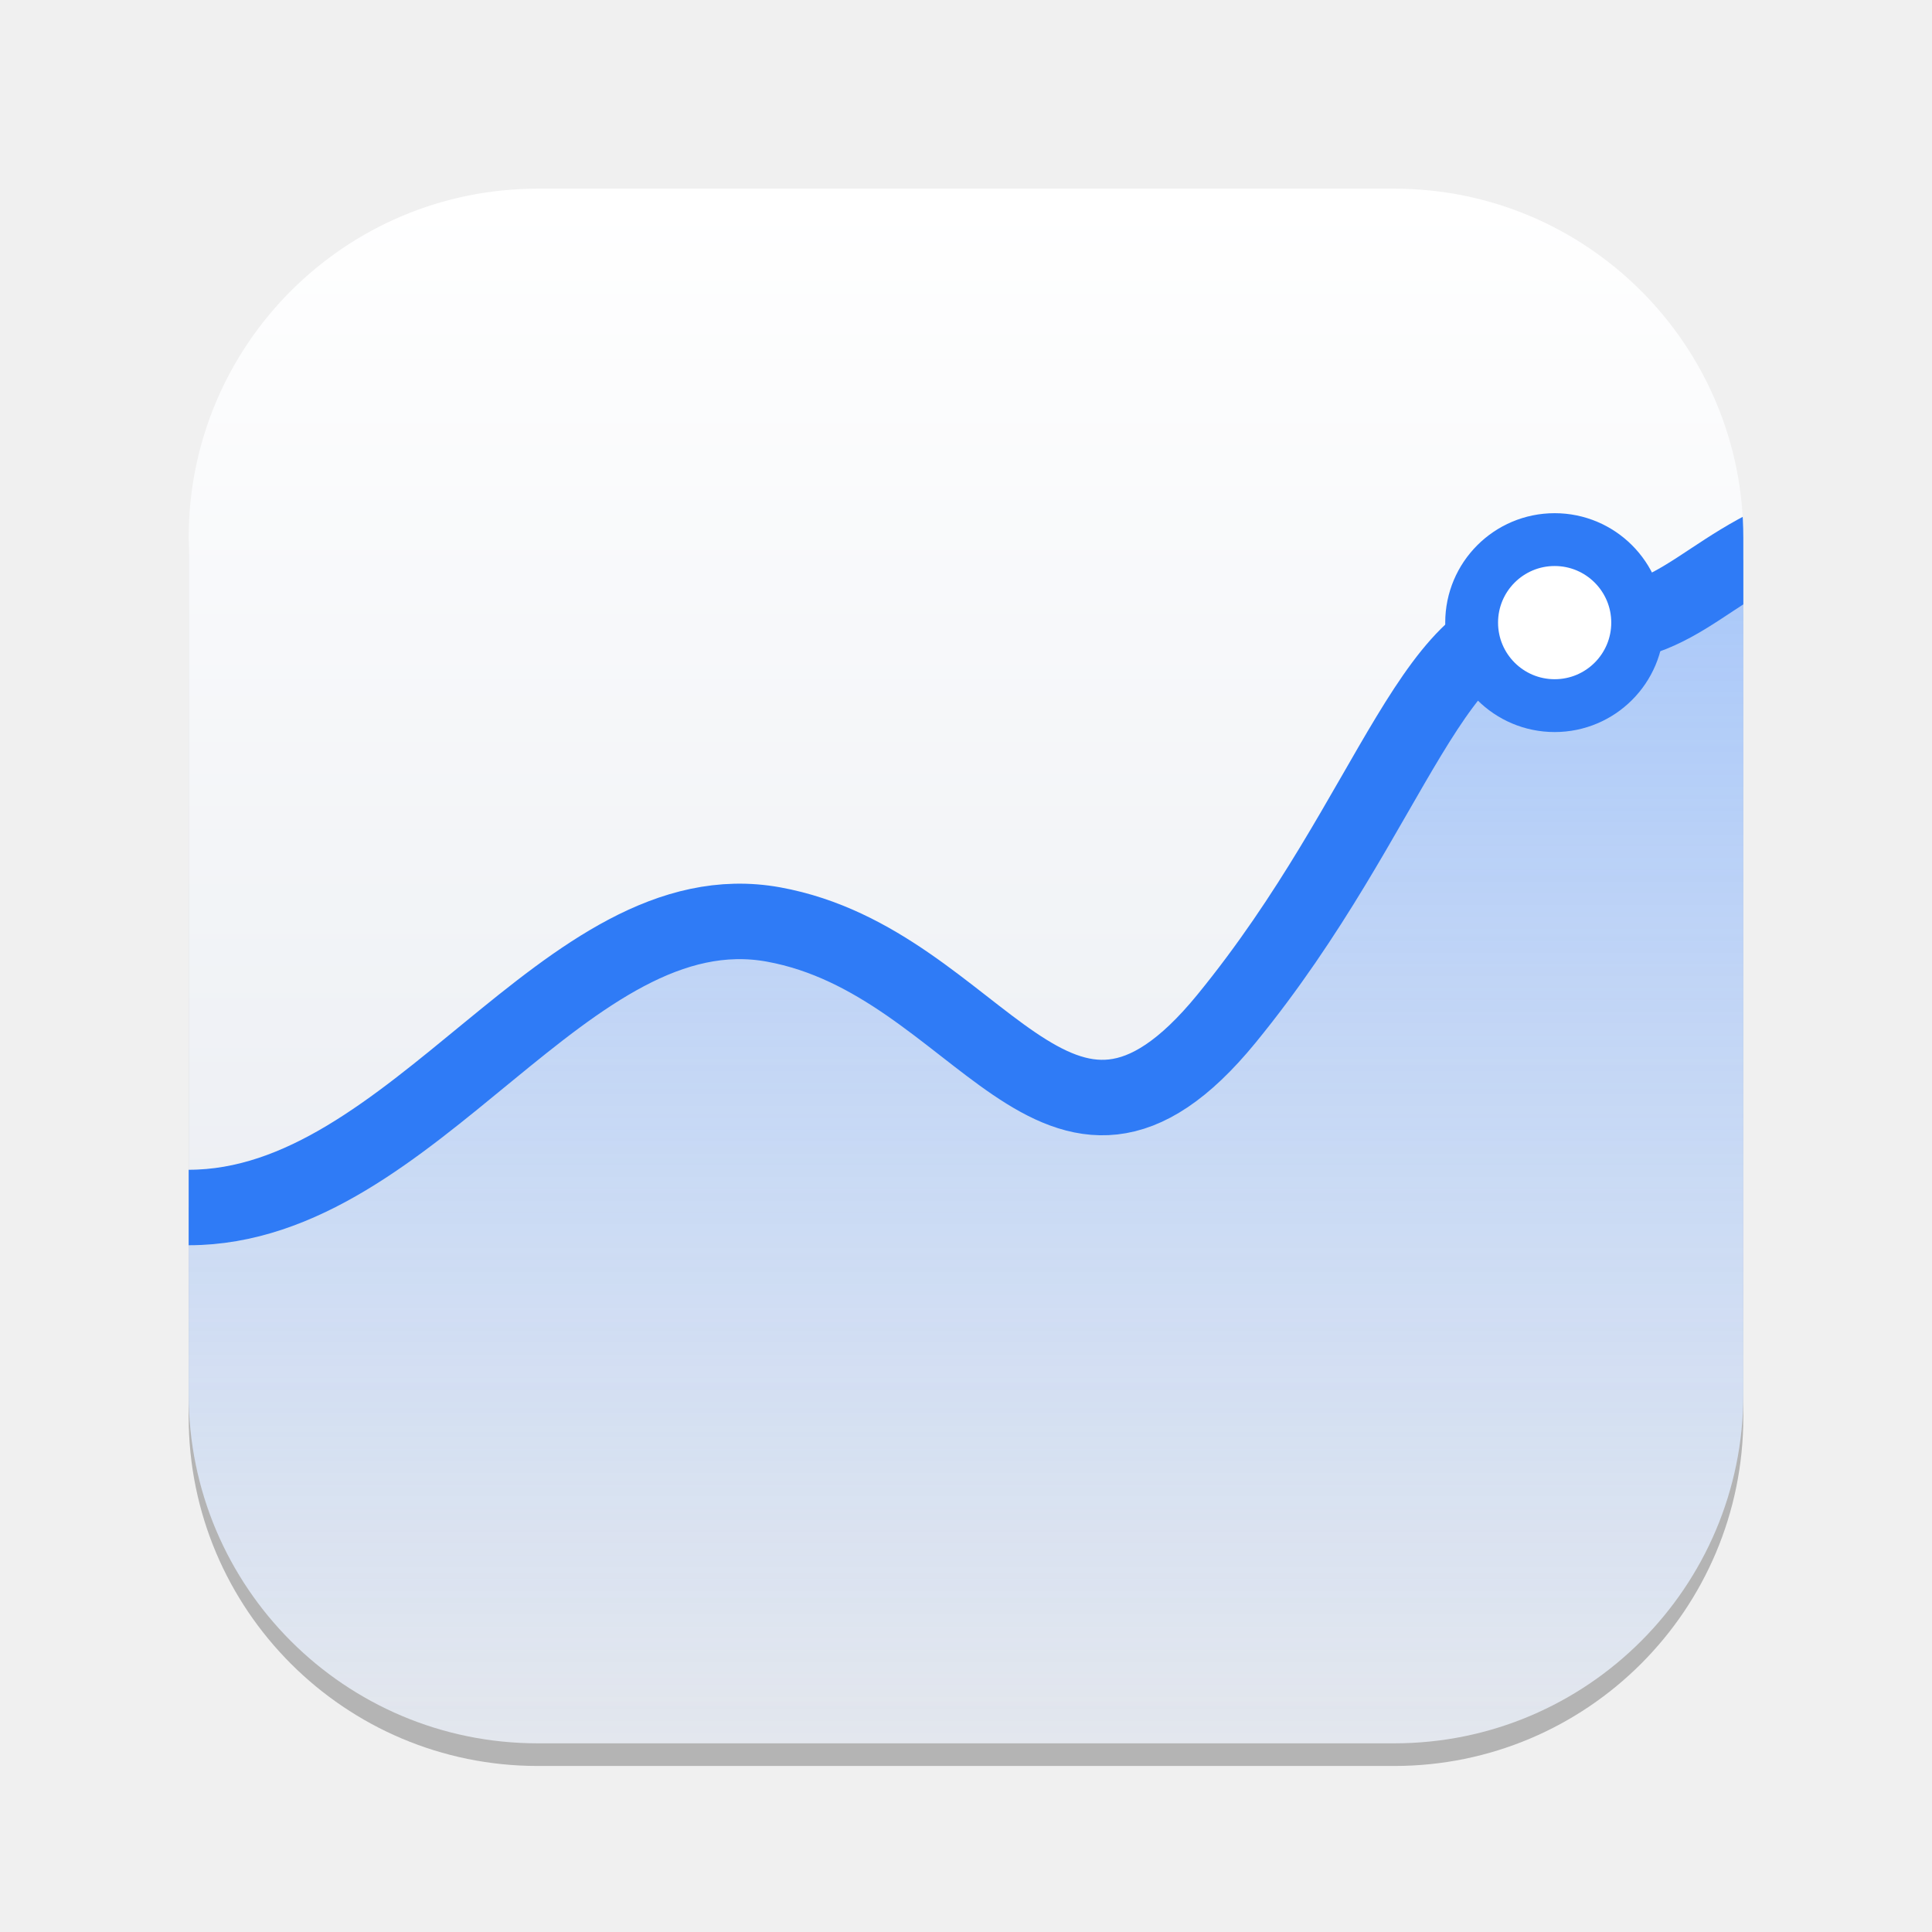
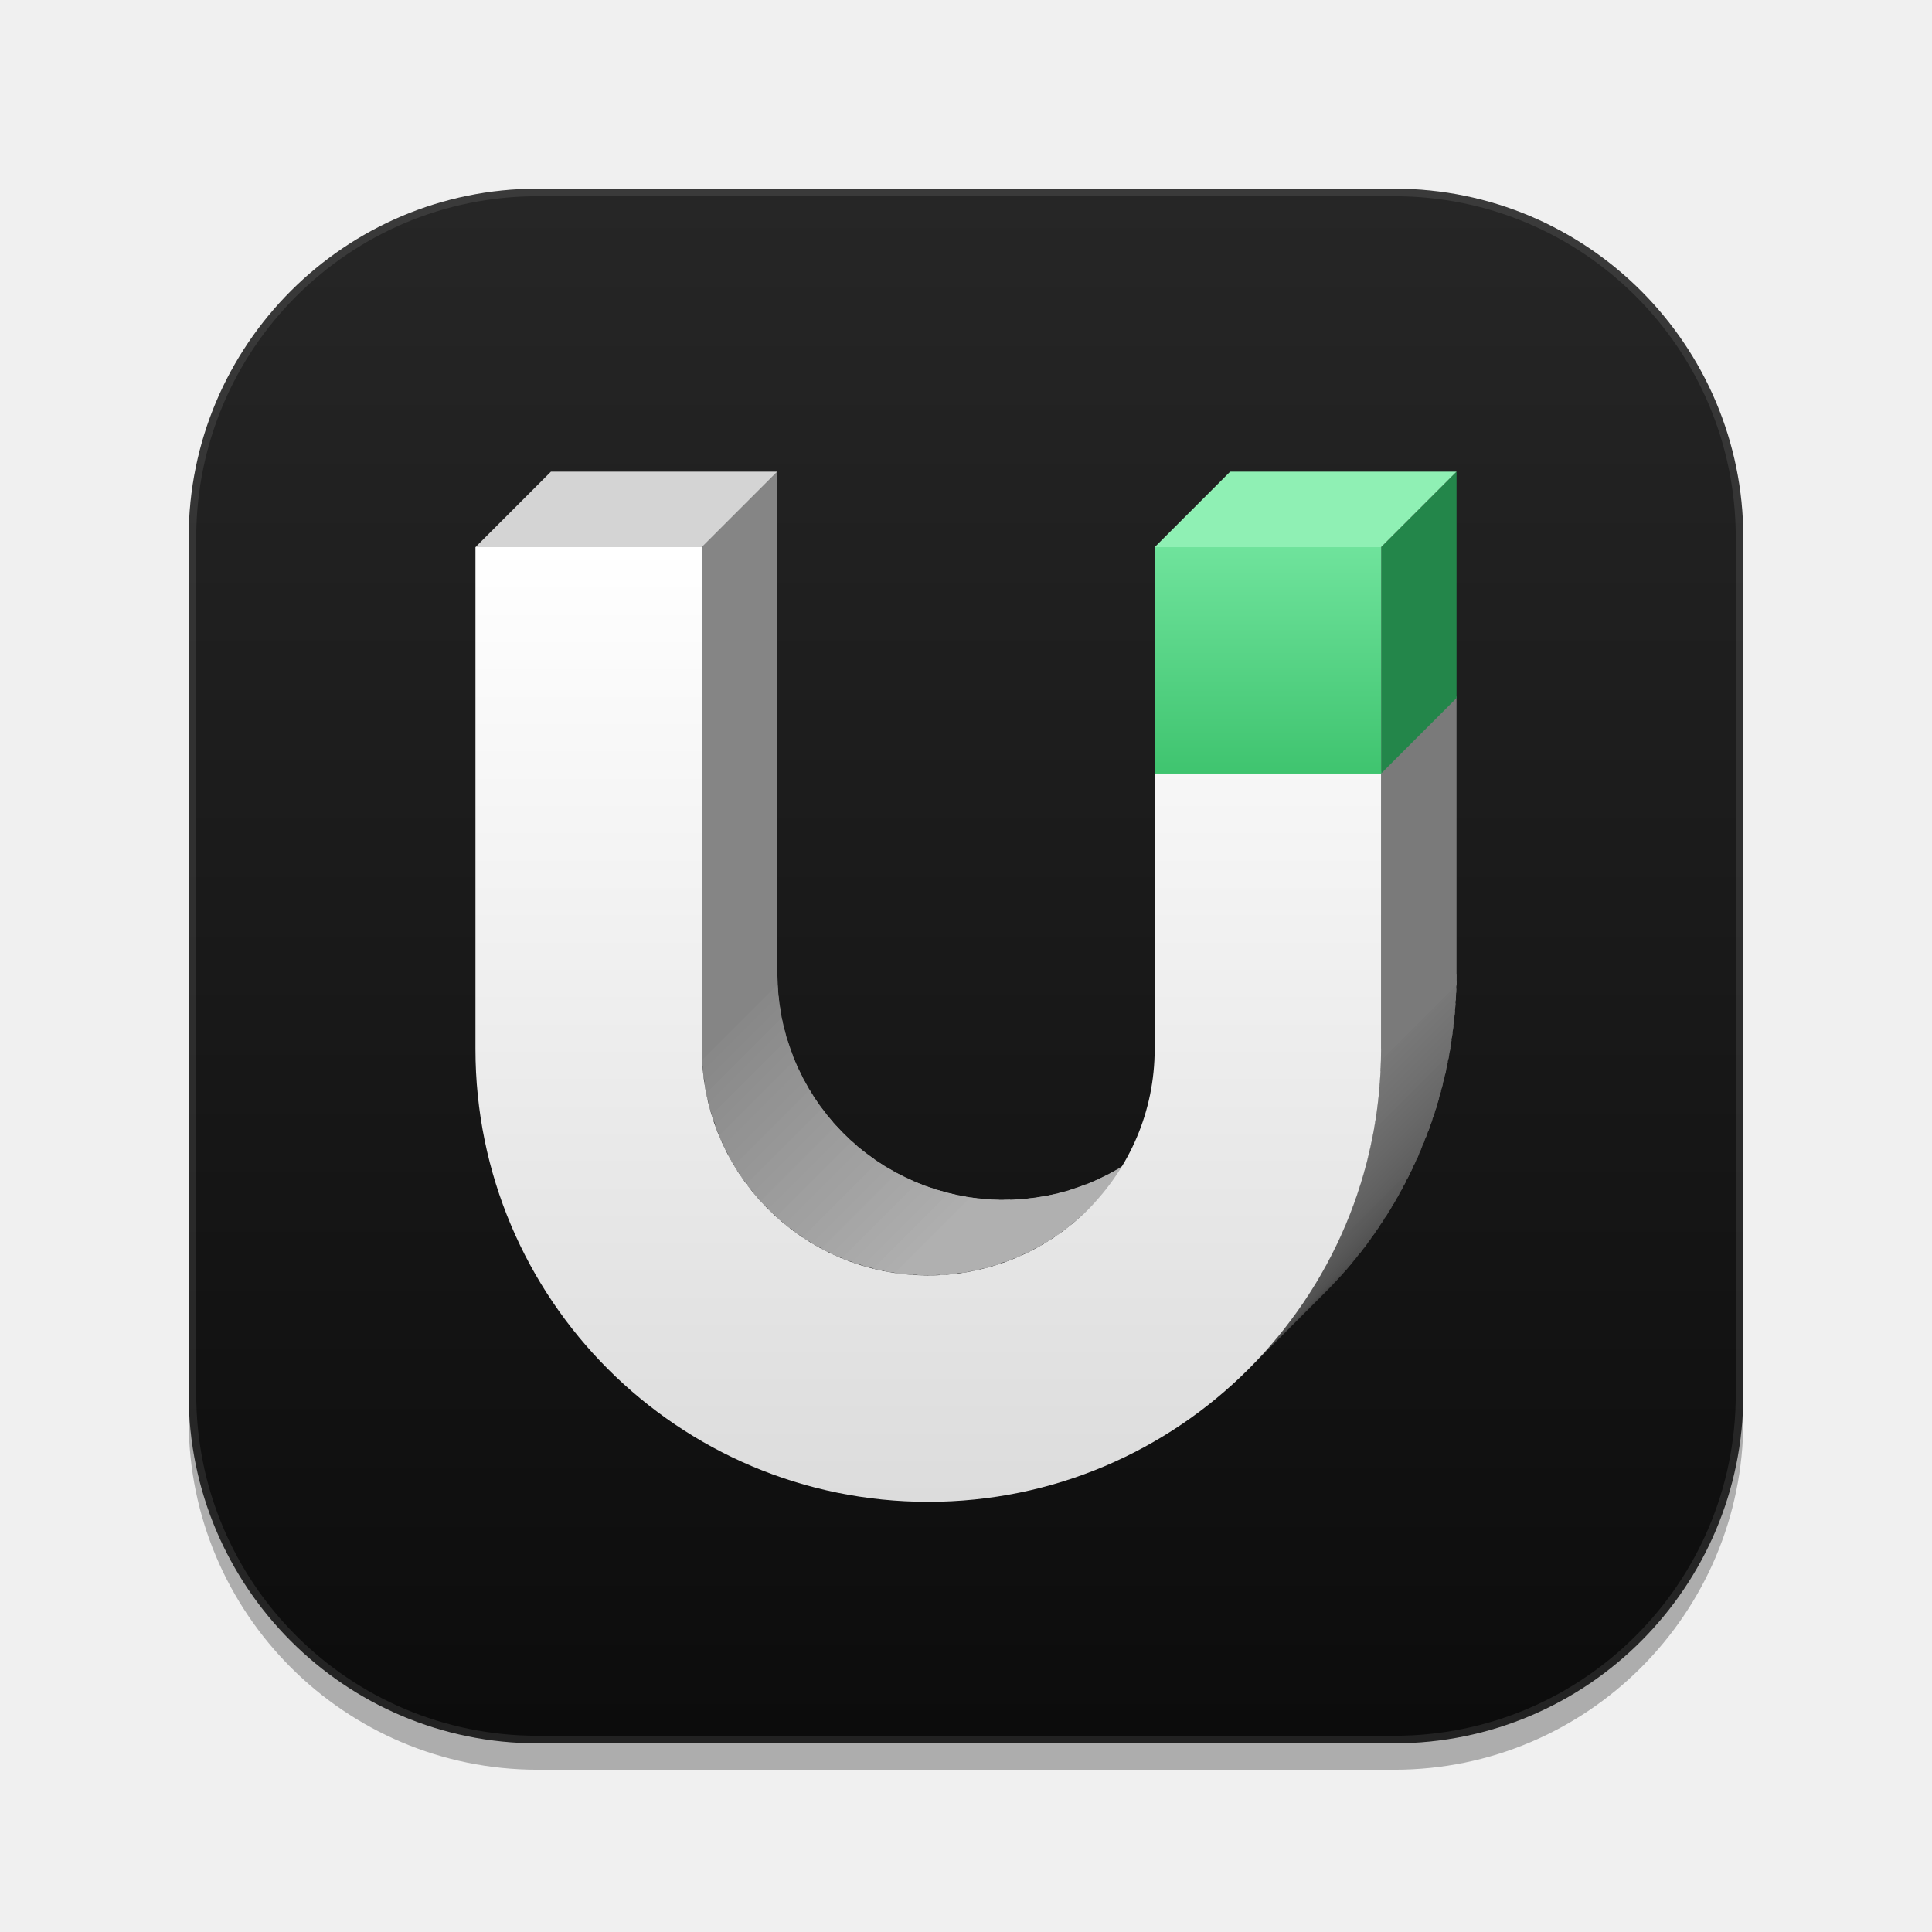
<svg xmlns="http://www.w3.org/2000/svg" width="1024" height="1024" viewBox="0 0 1024 1024">
  <defs>
-     <clipPath id="body">
-       <rect x="100" y="100" width="824" height="824" rx="185" />
-     </clipPath>
+     <linearGradient id="face" x1="0" y1="0" x2="0" y2="1">
+       <stop offset="0" stop-color="#ffffff" />
+       <stop offset="1" stop-color="#dcdcdc" />
+     </linearGradient>
+     <linearGradient id="g" x1="0" y1="0" x2="0" y2="1">
+       <stop offset="0" stop-color="#6fe39c" />
+       <stop offset="1" stop-color="#3fc46f" />
+     </linearGradient>
    <linearGradient id="bg" x1="0" y1="0" x2="0" y2="1">
-       <stop offset="0" stop-color="#ffffff" />
-       <stop offset="1" stop-color="#e3e7ee" />
-     </linearGradient>
-     <linearGradient id="fill" x1="0" y1="0" x2="0" y2="1">
-       <stop offset="0" stop-color="#2f7bf6" stop-opacity="0.4" />
-       <stop offset="1" stop-color="#2f7bf6" stop-opacity="0" />
+       <stop offset="0" stop-color="#262626" />
+       <stop offset="1" stop-color="#0c0c0c" />
    </linearGradient>
  </defs>
-   <rect x="100" y="112" width="824" height="824" rx="185" fill="#000" opacity="0.25" />
+   <rect x="100" y="114" width="824" height="824" rx="185" fill="#000" opacity="0.28" />
  <rect x="100" y="100" width="824" height="824" rx="185" fill="url(#bg)" />
-   <g clip-path="url(#body)">
-     <path d="M100 640 C 220 640, 300 470, 410 490 S 560 650, 650 540 S 760 320, 824 330 S 900 300, 960 280 L960 924 L100 924 Z" fill="url(#fill)" />
-     <path d="M100 640 C 220 640, 300 470, 410 490 S 560 650, 650 540 S 760 320, 824 330 S 900 300, 960 280" fill="none" stroke="#2f7bf6" stroke-width="40" stroke-linecap="round" />
+   <rect x="102" y="102" width="820" height="820" rx="183" fill="none" stroke="#ffffff" stroke-opacity="0.09" stroke-width="4" />
+   <g transform="translate(-20 -10)">
+     <path d="M392.0 566.0 L392.4 575.4 L432.4 535.4 L432.0 526.0 Z" fill="#868686" />
+     <path d="M392.1 571.9 L393.0 581.3 L433.0 541.3 L432.1 531.9 Z" fill="#888888" />
+     <path d="M392.6 577.8 L393.9 587.1 L433.9 547.1 L432.6 537.8 Z" fill="#898989" />
+     <path d="M393.3 583.6 L395.0 592.9 L435.0 552.9 L433.3 543.6 Z" fill="#8a8a8a" />
+     <path d="M394.3 589.4 L396.5 598.6 L436.5 558.6 L434.3 549.4 Z" fill="#8c8c8c" />
+     <path d="M395.6 595.2 L398.2 604.2 L438.2 564.2 L435.6 555.2 Z" fill="#8d8d8d" />
+     <path d="M397.2 600.8 L400.3 609.7 L440.3 569.7 L437.2 560.8 Z" fill="#8f8f8f" />
+     <path d="M399.0 606.4 L402.5 615.2 L442.5 575.2 L439.0 566.4 Z" fill="#909090" />
+     <path d="M401.1 611.9 L405.1 620.5 L445.1 580.5 L441.1 571.9 Z" fill="#929292" />
+     <path d="M403.5 617.3 L407.9 625.7 L447.9 585.7 L443.5 577.3 Z" fill="#939393" />
+     <path d="M406.2 622.6 L410.9 630.7 L450.9 590.7 L446.2 582.6 Z" fill="#949494" />
+     <path d="M409.1 627.7 L414.2 635.6 L454.2 595.6 L449.1 587.7 Z" fill="#969696" />
+     <path d="M412.2 632.7 L417.8 640.3 L457.8 600.3 L452.2 592.7 Z" fill="#979797" />
+     <path d="M415.6 637.5 L421.5 644.8 L461.5 604.8 L455.6 597.5 Z" fill="#999999" />
+     <path d="M419.2 642.1 L425.5 649.2 L465.5 609.2 L459.2 602.1 Z" fill="#9a9a9a" />
+     <path d="M423.1 646.6 L429.7 653.3 L469.7 613.3 L463.1 606.6 Z" fill="#9c9c9c" />
+     <path d="M427.1 650.9 L434.1 657.2 L474.1 617.2 L467.1 610.9 Z" fill="#9d9d9d" />
+     <path d="M431.4 654.9 L438.6 661.0 L478.6 621.0 L471.4 614.9 Z" fill="#9f9f9f" />
+     <path d="M435.9 658.8 L443.4 664.4 L483.4 624.4 L475.9 618.8 Z" fill="#a0a0a0" />
+     <path d="M440.5 662.4 L448.3 667.7 L488.3 627.7 L480.5 622.4 Z" fill="#a1a1a1" />
+     <path d="M445.3 665.8 L453.4 670.7 L493.4 630.7 L485.3 625.8 Z" fill="#a3a3a3" />
+     <path d="M450.3 668.9 L458.6 673.5 L498.6 633.5 L490.3 628.9 Z" fill="#a4a4a4" />
+     <path d="M455.4 671.8 L463.9 675.9 L503.9 635.9 L495.4 631.8 Z" fill="#a6a6a6" />
+     <path d="M460.7 674.5 L469.4 678.2 L509.4 638.2 L500.7 634.5 Z" fill="#a7a7a7" />
+     <path d="M466.1 676.9 L474.9 680.1 L514.9 640.1 L506.1 636.9 Z" fill="#a9a9a9" />
+     <path d="M471.6 679.0 L480.6 681.8 L520.6 641.8 L511.6 639.0 Z" fill="#aaaaaa" />
+     <path d="M477.2 680.8 L486.3 683.2 L526.3 643.2 L517.2 640.8 Z" fill="#ababab" />
+     <path d="M482.8 682.4 L492.1 684.3 L532.1 644.3 L522.8 642.4 Z" fill="#adadad" />
+     <path d="M488.6 683.7 L497.9 685.2 L537.9 645.2 L528.6 643.7 Z" fill="#aeaeae" />
+     <path d="M494.4 684.7 L503.8 685.7 L543.8 645.7 L534.4 644.7 Z" fill="#b0b0b0" />
+     <path d="M500.2 685.4 L509.6 686.0 L549.6 646.0 L540.2 645.4 Z" fill="#b0b0b0" />
+     <path d="M506.1 685.9 L515.5 685.9 L555.5 645.9 L546.1 645.9 Z" fill="#b0b0b0" />
+     <path d="M512.0 686.0 L521.4 685.6 L561.4 645.6 L552.0 646.0 Z" fill="#b0b0b0" />
+     <path d="M517.9 685.9 L527.3 685.0 L567.3 645.0 L557.9 645.9 Z" fill="#b0b0b0" />
+     <path d="M523.8 685.4 L533.1 684.1 L573.1 644.1 L563.8 645.4 Z" fill="#b0b0b0" />
+     <path d="M529.6 684.7 L538.9 683.0 L578.9 643.0 L569.6 644.7 Z" fill="#b0b0b0" />
+     <path d="M535.4 683.7 L544.6 681.5 L584.6 641.5 L575.4 643.7 Z" fill="#b0b0b0" />
+     <path d="M541.2 682.4 L550.2 679.8 L590.2 639.8 L581.2 642.4 Z" fill="#b0b0b0" />
+     <path d="M546.8 680.8 L555.7 677.7 L595.7 637.7 L586.8 640.8 Z" fill="#b0b0b0" />
+     <path d="M552.4 679.0 L561.2 675.5 L601.2 635.5 L592.4 639.0 Z" fill="#b0b0b0" />
+     <path d="M557.9 676.9 L566.5 672.9 L606.5 632.9 L597.9 636.9 Z" fill="#b0b0b0" />
+     <path d="M563.3 674.5 L571.7 670.1 L611.7 630.1 L603.3 634.5 Z" fill="#b0b0b0" />
+     <path d="M568.6 671.8 L576.7 667.1 L616.7 627.1 L608.6 631.8 Z" fill="#b0b0b0" />
+     <path d="M573.7 668.9 L581.6 663.8 L621.6 623.8 L613.7 628.9 Z" fill="#b0b0b0" />
+     <path d="M578.7 665.8 L586.3 660.2 L626.3 620.2 L618.7 625.8 Z" fill="#b0b0b0" />
+     <path d="M583.5 662.4 L590.8 656.5 L630.8 616.5 L623.5 622.4 Z" fill="#b0b0b0" />
+     <path d="M588.1 658.8 L595.2 652.5 L635.2 612.5 L628.1 618.8 Z" fill="#b0b0b0" />
+     <path d="M592.6 654.9 L596.9 650.9 L636.9 610.9 L632.6 614.9 Z" fill="#b0b0b0" />
+     <path d="M392 300 L432 260 L432 532 L392 572 Z" fill="#858585" />
+     <path d="M752.0 566.0 L751.9 572.3 L791.9 532.3 L792.0 526.0 Z" fill="#797979" />
+     <path d="M752.0 569.9 L751.8 576.2 L791.8 536.2 L792.0 529.9 Z" fill="#787878" />
+     <path d="M751.9 573.9 L751.6 580.1 L791.6 540.1 L791.9 533.9 Z" fill="#777777" />
+     <path d="M751.7 577.8 L751.3 584.0 L791.3 544.0 L791.7 537.8 Z" fill="#767676" />
+     <path d="M751.5 581.7 L751.0 588.0 L791.0 548.0 L791.5 541.7 Z" fill="#757575" />
+     <path d="M751.2 585.6 L750.6 591.9 L790.6 551.9 L791.2 545.6 Z" fill="#747474" />
+     <path d="M750.8 589.5 L750.1 595.8 L790.1 555.8 L790.8 549.5 Z" fill="#737373" />
+     <path d="M750.4 593.4 L749.6 599.7 L789.6 559.7 L790.4 553.4 Z" fill="#727272" />
+     <path d="M749.9 597.3 L749.0 603.5 L789.0 563.5 L789.9 557.3 Z" fill="#717171" />
+     <path d="M749.4 601.2 L748.4 607.4 L788.4 567.4 L789.4 561.2 Z" fill="#707070" />
+     <path d="M748.8 605.1 L747.7 611.3 L787.7 571.3 L788.8 565.1 Z" fill="#6f6f6f" />
+     <path d="M748.1 609.0 L746.9 615.1 L786.9 575.1 L788.1 569.0 Z" fill="#6d6d6d" />
+     <path d="M747.4 612.8 L746.1 619.0 L786.1 579.0 L787.4 572.8 Z" fill="#6c6c6c" />
+     <path d="M746.6 616.7 L745.2 622.8 L785.2 582.8 L786.6 576.7 Z" fill="#6b6b6b" />
+     <path d="M745.7 620.5 L744.2 626.6 L784.2 586.6 L785.7 580.5 Z" fill="#6a6a6a" />
+     <path d="M744.8 624.3 L743.2 630.4 L783.2 590.4 L784.8 584.3 Z" fill="#696969" />
+     <path d="M743.8 628.1 L742.1 634.2 L782.1 594.2 L783.8 588.1 Z" fill="#686868" />
+     <path d="M742.8 631.9 L741.0 637.9 L781.0 597.9 L782.8 591.9 Z" fill="#676767" />
+     <path d="M741.7 635.7 L739.8 641.7 L779.8 601.7 L781.7 595.7 Z" fill="#666666" />
+     <path d="M740.5 639.4 L738.5 645.4 L778.5 605.4 L780.5 599.4 Z" fill="#656565" />
+     <path d="M739.3 643.1 L737.2 649.1 L777.2 609.1 L779.3 603.1 Z" fill="#646464" />
+     <path d="M738.0 646.9 L735.8 652.7 L775.8 612.7 L778.0 606.9 Z" fill="#636363" />
+     <path d="M736.6 650.5 L734.3 656.4 L774.3 616.4 L776.6 610.5 Z" fill="#626262" />
+     <path d="M735.2 654.2 L732.8 660.0 L772.8 620.0 L775.2 614.2 Z" fill="#616161" />
+     <path d="M733.7 657.8 L731.3 663.6 L771.3 623.6 L773.7 617.8 Z" fill="#606060" />
+     <path d="M732.2 661.5 L729.6 667.2 L769.6 627.2 L772.2 621.5 Z" fill="#5f5f5f" />
+     <path d="M730.6 665.0 L727.9 670.7 L767.9 630.7 L770.6 625.0 Z" fill="#5e5e5e" />
+     <path d="M729.0 668.6 L726.2 674.3 L766.2 634.3 L769.0 628.6 Z" fill="#5c5c5c" />
+     <path d="M727.2 672.1 L724.4 677.7 L764.4 637.7 L767.2 632.1 Z" fill="#5b5b5b" />
+     <path d="M725.5 675.7 L722.5 681.2 L762.5 641.2 L765.5 635.7 Z" fill="#5a5a5a" />
+     <path d="M723.7 679.1 L720.6 684.6 L760.6 644.6 L763.7 639.1 Z" fill="#595959" />
+     <path d="M721.8 682.6 L718.7 688.0 L758.7 648.0 L761.8 642.6 Z" fill="#585858" />
+     <path d="M719.8 686.0 L716.6 691.4 L756.6 651.4 L759.8 646.0 Z" fill="#575757" />
+     <path d="M717.9 689.4 L714.6 694.7 L754.6 654.7 L757.9 649.4 Z" fill="#565656" />
+     <path d="M715.8 692.7 L712.4 698.0 L752.4 658.0 L755.8 652.7 Z" fill="#555555" />
+     <path d="M713.7 696.1 L710.2 701.3 L750.2 661.3 L753.7 656.1 Z" fill="#545454" />
+     <path d="M711.6 699.3 L708.0 704.5 L748.0 664.5 L751.6 659.3 Z" fill="#535353" />
+     <path d="M709.3 702.6 L705.7 707.7 L745.7 667.7 L749.3 662.6 Z" fill="#525252" />
+     <path d="M707.1 705.8 L703.4 710.9 L743.4 670.9 L747.1 665.8 Z" fill="#515151" />
+     <path d="M704.8 709.0 L701.0 714.0 L741.0 674.0 L744.8 669.0 Z" fill="#505050" />
+     <path d="M702.4 712.1 L698.5 717.0 L738.5 677.0 L742.4 672.1 Z" fill="#4f4f4f" />
+     <path d="M700.0 715.2 L696.0 720.1 L736.0 680.1 L740.0 675.2 Z" fill="#4e4e4e" />
+     <path d="M697.5 718.3 L693.5 723.1 L733.5 683.1 L737.5 678.3 Z" fill="#4d4d4d" />
+     <path d="M695.0 721.3 L690.9 726.0 L730.9 686.0 L735.0 681.3 Z" fill="#4b4b4b" />
+     <path d="M692.4 724.2 L688.2 728.9 L728.2 688.9 L732.4 684.2 Z" fill="#4a4a4a" />
+     <path d="M689.8 727.2 L685.5 731.8 L725.5 691.8 L729.8 687.2 Z" fill="#494949" />
+     <path d="M687.2 730.1 L682.8 734.6 L722.8 694.6 L727.2 690.1 Z" fill="#484848" />
+     <path d="M684.5 732.9 L681.7 735.7 L721.7 695.7 L724.5 692.9 Z" fill="#484848" />
+     <path d="M752 419 L792 379 L792 532 L752 572 Z" fill="#7a7a7a" />
+     <path d="M752 300 L792 260 L792 380 L752 420 Z" fill="#23864a" />
+     <path d="M272 300 L312 260 H432 L392 300 Z" fill="#d4d4d4" />
+     <path d="M632 300 L672 260 H792 L752 300 Z" fill="#8ff0b4" />
+     <path d="M272 300 H392 V566 A120.0 120.0 0 0 0 632 566 V300 H752 V566 A240.0 240.0 0 0 1 272 566 Z" fill="url(#face)" />
+     <path d="M632 300 h120 v120 h-120 Z" fill="url(#g)" />
  </g>
-   <circle cx="824" cy="330" r="44" fill="#fff" stroke="#2f7bf6" stroke-width="28" />
</svg>
